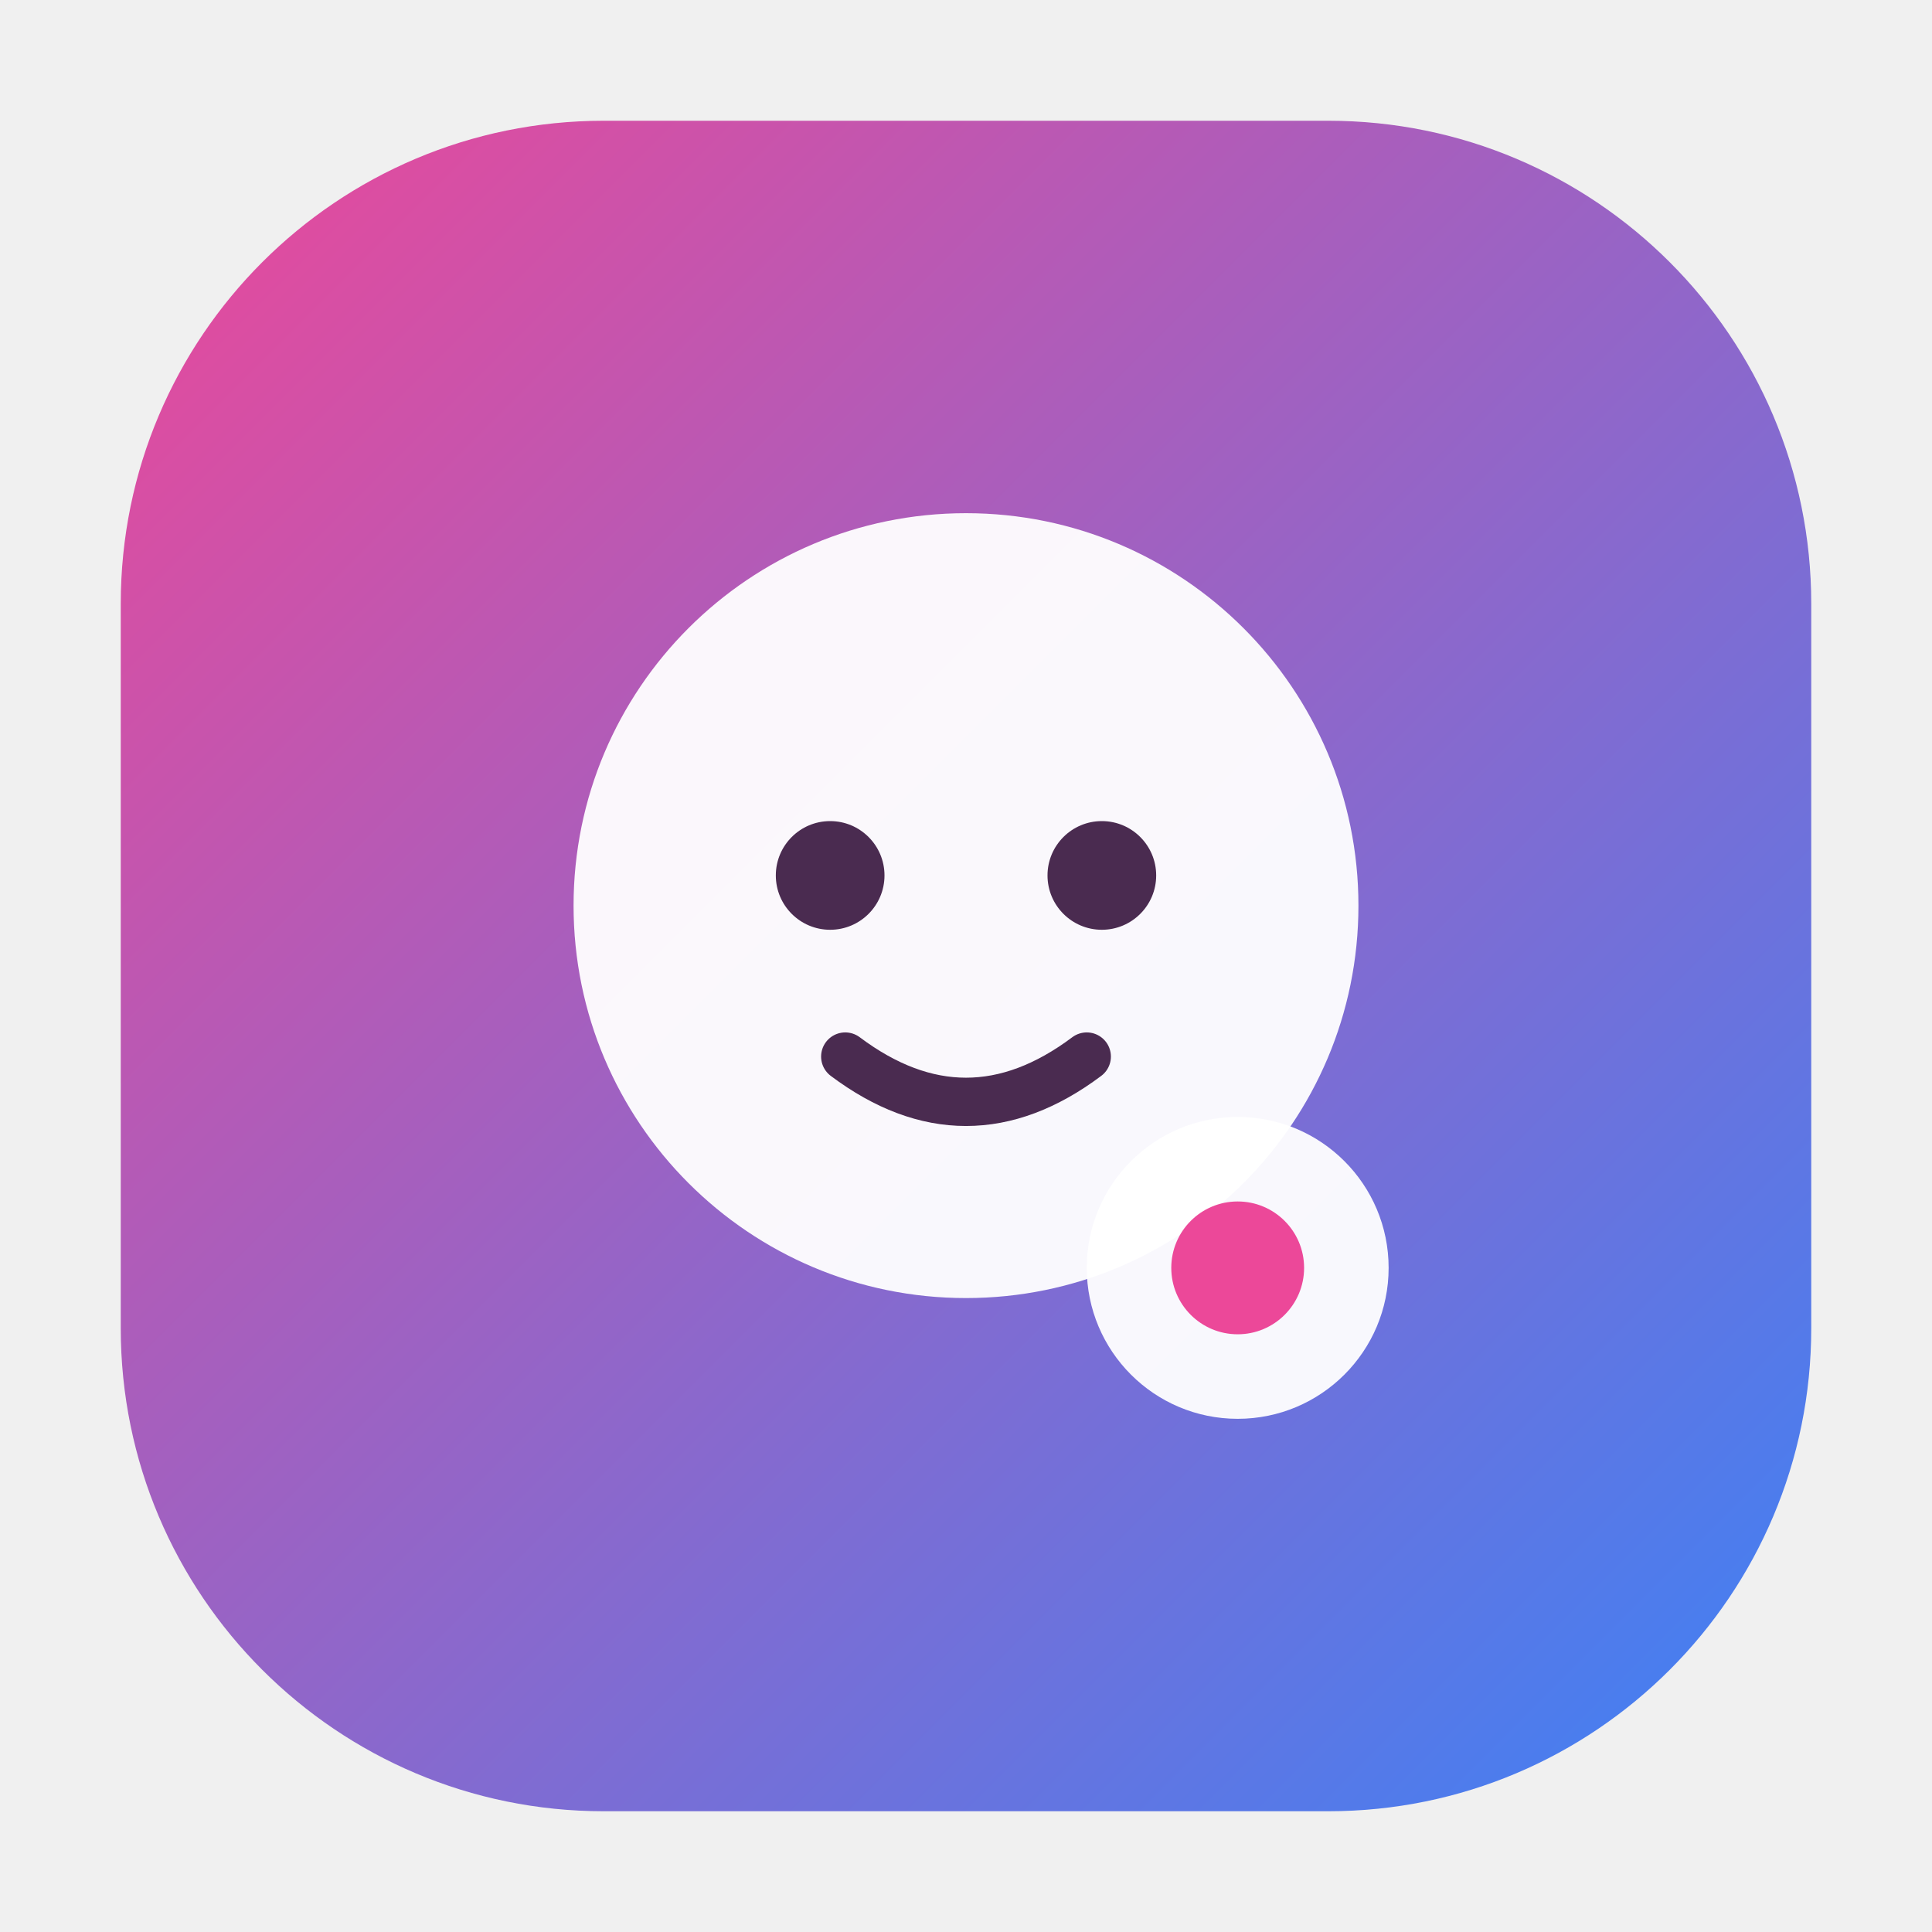
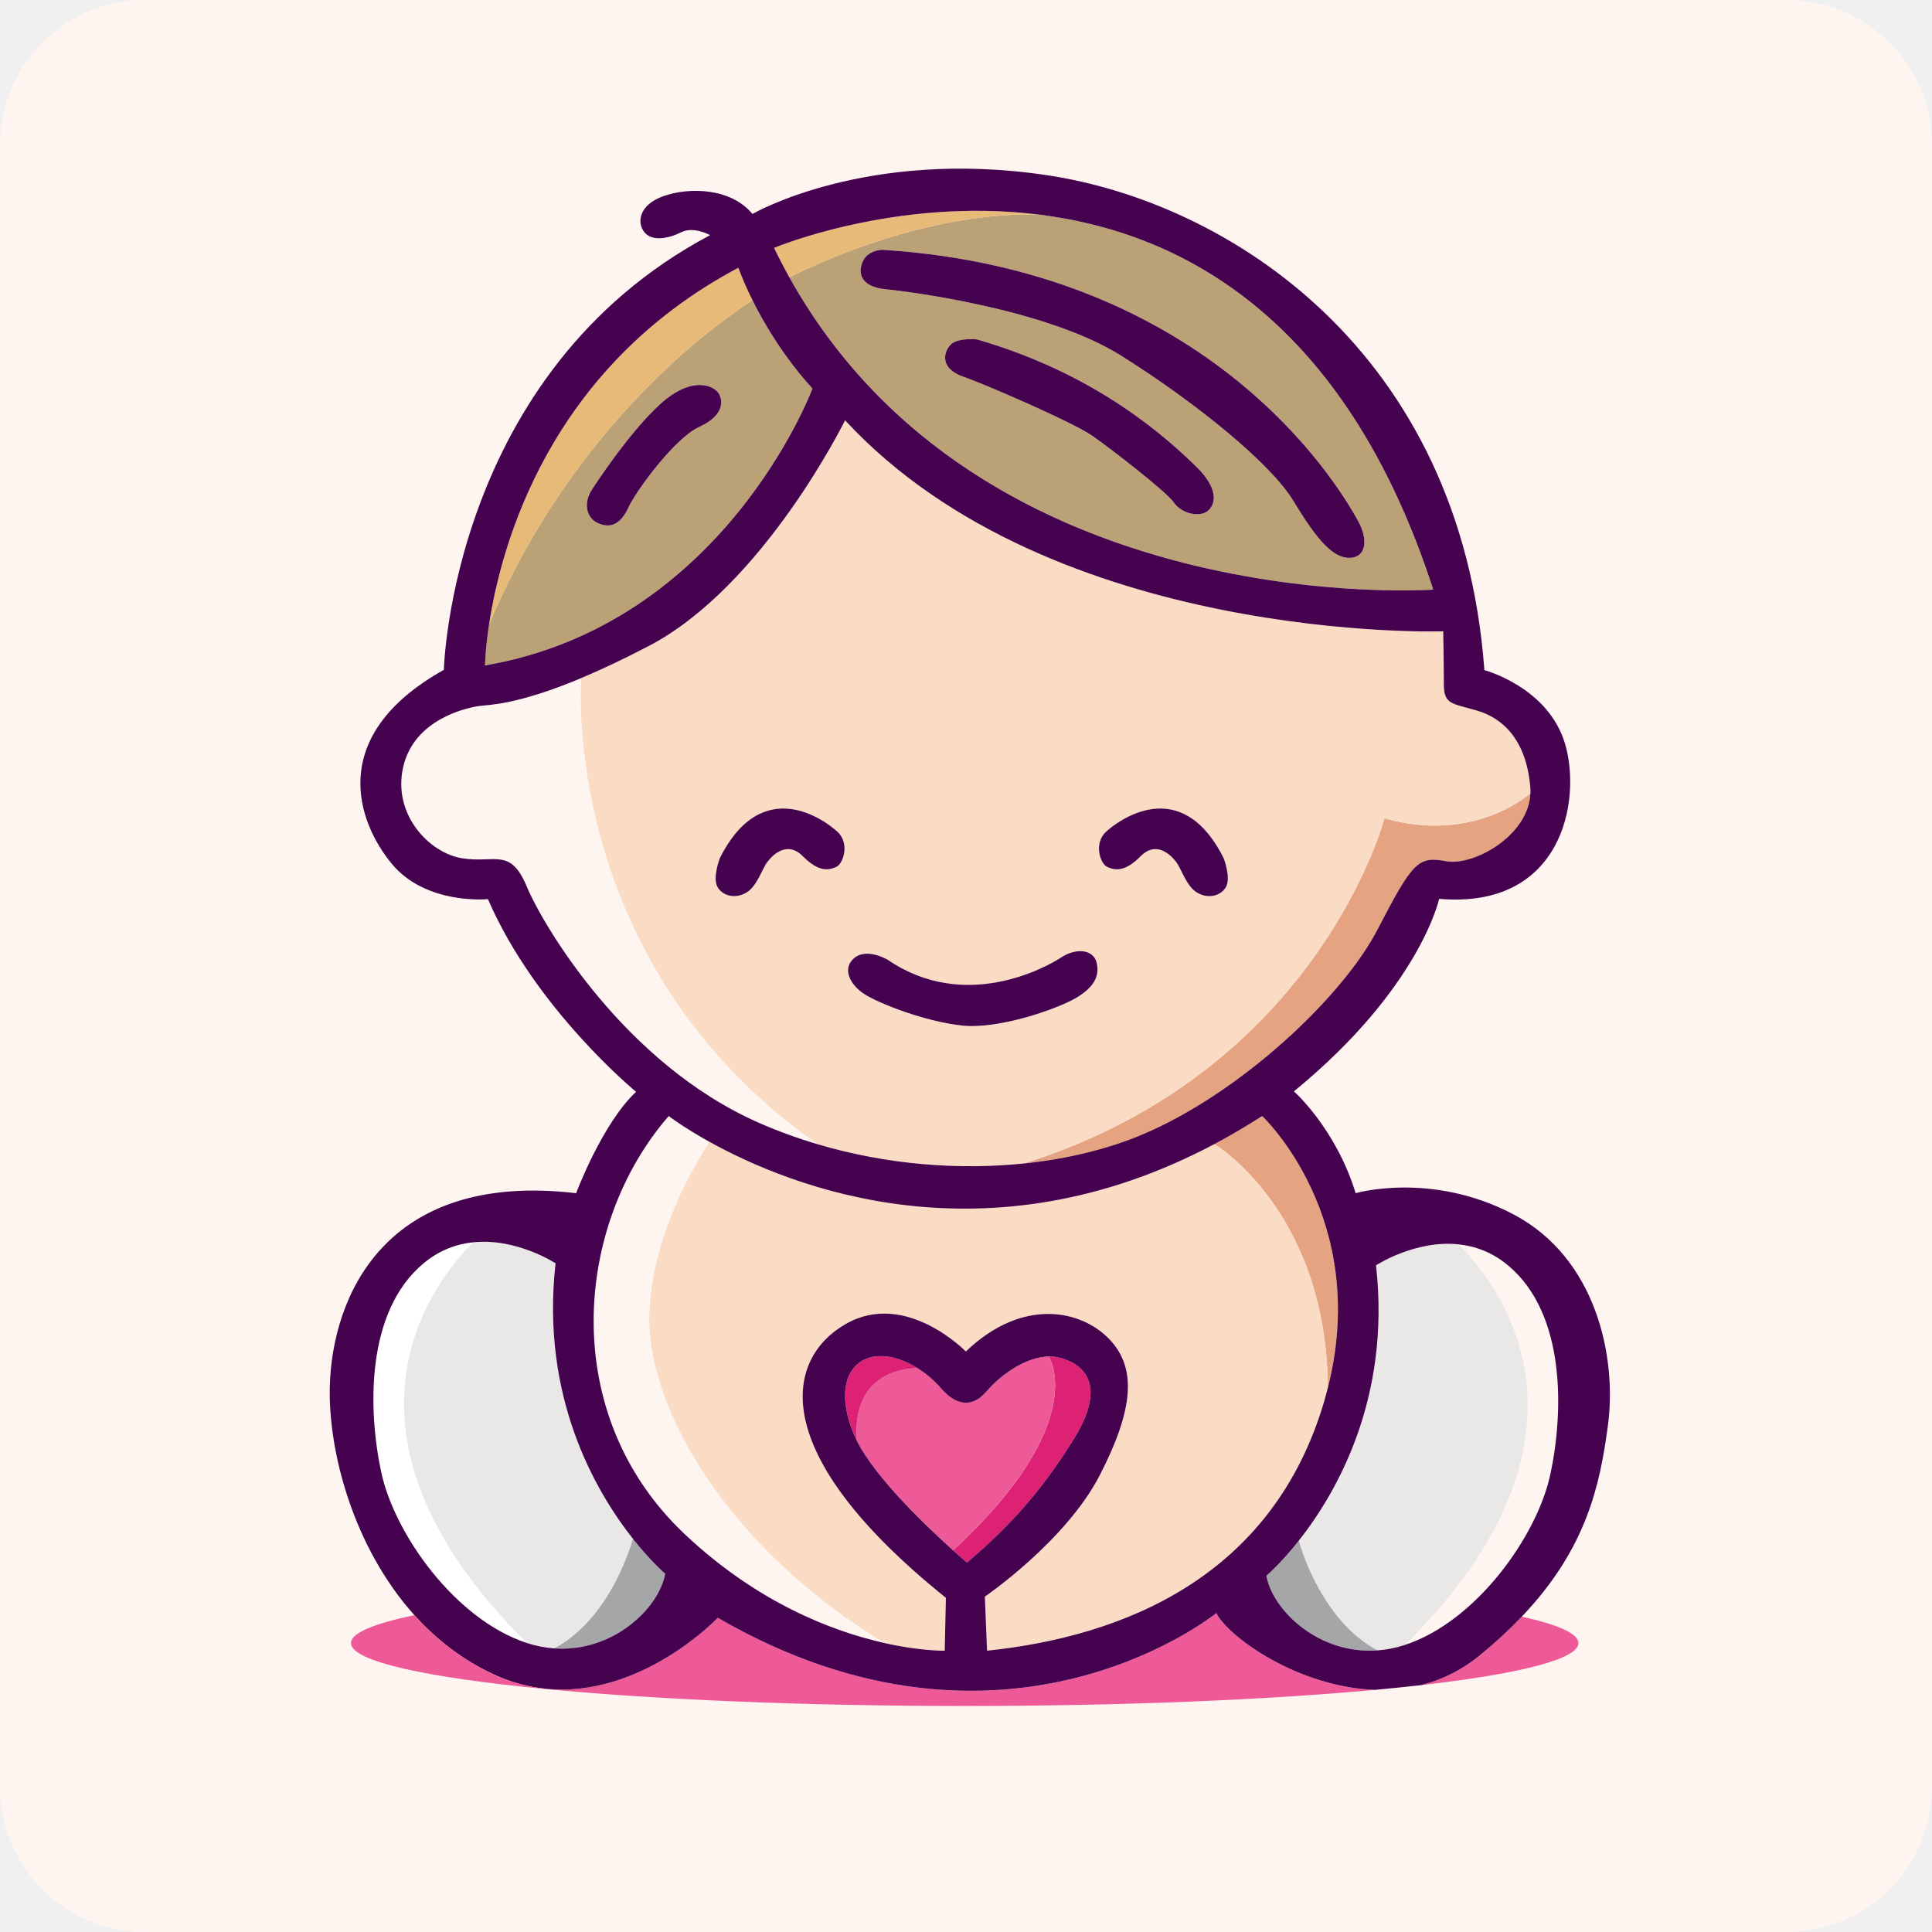
- <svg xmlns="http://www.w3.org/2000/svg" viewBox="0 0 64 64">
-   <defs>
-     <linearGradient id="g" x1="0" y1="0" x2="1" y2="1">
-       <stop offset="0" stop-color="#EC4899" />
-       <stop offset="1" stop-color="#3B82F6" />
-     </linearGradient>
-   </defs>
-   <rect x="4" y="4" width="56" height="56" rx="16" fill="url(#g)" />
-   <circle cx="32" cy="30" r="13" fill="#fff" opacity="0.95" />
-   <circle cx="27.5" cy="29" r="1.8" fill="#4a2b50" />
-   <circle cx="36.5" cy="29" r="1.8" fill="#4a2b50" />
-   <path d="M28 35 q4 3 8 0" stroke="#4a2b50" stroke-width="1.6" fill="none" stroke-linecap="round" />
-   <circle cx="41" cy="42" r="5" fill="#fff" opacity="0.95" />
-   <circle cx="41" cy="42" r="2.2" fill="#EC4899" />
+ <svg xmlns="http://www.w3.org/2000/svg" viewBox="858 612 2275 2275">
+   <rect x="858" y="612" width="2275" height="2275" rx="171" fill="#FEF5F1" />
+   <path fill-rule="nonzero" fill="#ee5a97" fill-opacity="1" d="M 2649.98 2515.641 C 2692.762 2525.109 2716.691 2535.66 2716.691 2546.789 C 2716.691 2565.82 2646.539 2583.18 2531.238 2596.34 C 2555.078 2590.32 2578.5 2579.191 2600.391 2561.328 C 2619.289 2545.879 2635.699 2530.68 2649.98 2515.641 " />
+   <path fill-rule="nonzero" fill="#e6a381" fill-opacity="1" d="M 2660.039 1546.059 L 2660.121 1546.059 C 2657.961 1596.609 2592.539 1632.039 2560.93 1626.102 C 2527.711 1619.871 2521.48 1626.809 2479.941 1706.762 C 2438.41 1786.75 2317.961 1899.52 2203.031 1947.988 C 2163.16 1964.809 2115.641 1976.609 2063.969 1982.012 L 2063.969 1981.969 C 2410.871 1872.648 2488.25 1575.551 2488.25 1575.551 C 2594.828 1606.039 2660.039 1546.059 2660.039 1546.059 " />
+   <path fill-rule="nonzero" fill="#fadcc5" fill-opacity="1" d="M 1842.719 1632.828 C 1851.281 1628.961 1858.551 1605.078 1844.551 1591.828 C 1830.512 1578.578 1756.039 1522.262 1705.66 1622.441 C 1705.66 1622.441 1696.559 1645.828 1703.039 1656.75 C 1709.559 1667.629 1724.602 1670.5 1737.059 1662.98 C 1749.52 1655.422 1755.25 1635.441 1761.48 1627.141 C 1767.711 1618.828 1784.82 1601.43 1803.512 1620.371 C 1822.199 1639.352 1834.172 1636.73 1842.719 1632.828 Z M 2125.16 1787.039 C 2146.629 1774.25 2152.859 1761.422 2149.371 1745.84 C 2145.922 1730.27 2125.859 1727.531 2107.84 1739.281 C 2089.852 1751.031 1994.648 1804.199 1903.648 1742.398 C 1903.648 1742.398 1879.77 1727.859 1864.531 1739.609 C 1849.281 1751.41 1857.961 1770.762 1875.238 1782.191 C 1892.559 1793.609 1946.891 1814.75 1990.5 1819.57 C 2034.109 1824.43 2103.68 1799.84 2125.16 1787.039 Z M 2301.469 1656.75 C 2307.949 1645.828 2298.891 1622.488 2298.891 1622.488 C 2248.512 1522.262 2174 1578.578 2160 1591.828 C 2145.961 1605.078 2153.23 1628.961 2161.828 1632.828 C 2170.391 1636.73 2182.309 1639.352 2201 1620.371 C 2219.691 1601.43 2236.84 1618.828 2243.07 1627.141 C 2249.301 1635.441 2254.988 1655.422 2267.449 1662.98 C 2279.91 1670.5 2294.988 1667.629 2301.469 1656.75 Z M 2660.039 1546.059 C 2660.039 1546.059 2594.828 1606.039 2488.25 1575.551 C 2488.25 1575.551 2410.871 1872.648 2063.969 1981.969 L 2063.969 1982.012 C 1987.969 1989.898 1903.031 1983.828 1820.328 1959.25 L 1820.328 1959.211 C 1517.379 1746.34 1541.93 1415.398 1542.301 1410.539 C 1542.301 1410.488 1542.301 1410.488 1542.301 1410.488 C 1564.809 1401.07 1591.148 1388.77 1621.879 1372.738 C 1757.238 1302.129 1853.102 1106.922 1853.102 1106.922 C 2097.121 1370.66 2557.449 1355.422 2557.449 1355.422 C 2557.449 1355.422 2558.148 1392.141 2558.148 1417.059 C 2558.148 1441.98 2567.16 1439.898 2597.609 1448.871 C 2628.051 1457.879 2655.051 1483.512 2659.91 1538.172 C 2660.16 1540.828 2660.199 1543.488 2660.121 1546.059 L 2660.039 1546.059 " />
+   <path fill-rule="nonzero" fill="#e9e8e7" fill-opacity="1" d="M 2575.301 2077.25 C 2611.898 2112.801 2770.23 2293.391 2512.262 2548.988 C 2501.25 2552.609 2490.449 2554.68 2480.031 2555.391 C 2418.512 2522.539 2392.891 2445.531 2387.32 2426.262 C 2431.43 2370.398 2496.02 2259.25 2478.32 2102 C 2478.32 2102 2524.012 2071.969 2575.301 2077.25 " />
+   <path fill-rule="nonzero" fill="#bba276" fill-opacity="1" d="M 2275.391 1216.281 C 2285.77 1212.828 2299.602 1193.441 2266.039 1160.91 C 2232.441 1128.391 2150.41 1052.59 2008.531 1011.719 C 2008.531 1011.719 1984.98 1008.98 1976.672 1018.66 C 1968.359 1028.34 1965.578 1046.359 1992.578 1055.711 C 2019.57 1065.051 2121.328 1109.328 2143.852 1124.898 C 2166.359 1140.48 2231.77 1191.359 2240.078 1203.488 C 2248.391 1215.609 2265 1219.77 2275.391 1216.281 Z M 1897.75 906.18 C 1897.75 906.18 1878.359 905.48 1872.828 922.801 C 1867.309 940.07 1879.059 950.461 1900.539 952.539 C 1921.969 954.609 2088.809 974.711 2178.109 1030.789 C 2267.41 1086.859 2354.629 1158.129 2380.922 1201.738 C 2407.262 1245.352 2426.609 1268.898 2446.711 1268.898 C 2466.781 1268.898 2469.559 1247.43 2457.102 1225.289 C 2444.641 1203.148 2298.559 931.77 1897.75 906.18 Z M 1787.602 938.711 C 1787.602 938.711 1933.02 861.031 2080.512 864.57 C 2248.43 885.172 2442.02 985.93 2545.691 1306.281 C 2545.691 1306.281 2013.84 1344.621 1787.602 938.711 " />
+   <path fill-rule="nonzero" fill="#a5a6a8" fill-opacity="1" d="M 2480.031 2555.391 C 2410.699 2560.461 2356.461 2508.121 2349.23 2467.5 C 2349.23 2467.5 2365.852 2453.422 2387.32 2426.262 C 2392.891 2445.531 2418.512 2522.539 2480.031 2555.391 " />
+   <path fill-rule="nonzero" fill="#45024f" fill-opacity="1" d="M 2457.102 1225.289 C 2469.559 1247.43 2466.781 1268.898 2446.711 1268.898 C 2426.609 1268.898 2407.262 1245.352 2380.922 1201.738 C 2354.629 1158.129 2267.41 1086.859 2178.109 1030.789 C 2088.809 974.711 1921.969 954.609 1900.539 952.539 C 1879.059 950.461 1867.309 940.07 1872.828 922.801 C 1878.359 905.48 1897.75 906.18 1897.75 906.18 C 2298.559 931.77 2444.641 1203.148 2457.102 1225.289 " />
+   <path fill-rule="nonzero" fill="#e6a381" fill-opacity="1" d="M 2344.25 1926.191 C 2344.25 1926.191 2472.301 2045.969 2421.59 2246.25 C 2420.012 2037.828 2287.969 1959.211 2287.969 1959.211 C 2306.539 1949.359 2325.309 1938.398 2344.25 1926.191 " />
+   <path fill-rule="nonzero" fill="#fadcc5" fill-opacity="1" d="M 2421.59 2246.25 C 2420.379 2251.07 2419.051 2255.969 2417.641 2260.871 C 2356.711 2469.949 2179.48 2539.148 2020.281 2555.762 L 2017.711 2492.09 C 2017.711 2492.09 2113.031 2427.012 2153.191 2348.801 C 2193.352 2270.59 2196.801 2222.121 2163.57 2188.18 C 2130.352 2154.289 2061.73 2139.762 1995.32 2203.43 C 1995.32 2203.43 1924.75 2130.738 1854.141 2170.91 C 1783.531 2211.031 1757.238 2321.09 1971.809 2493.461 L 1970.441 2555.762 C 1970.441 2555.762 1942.488 2556.43 1898.961 2546.629 C 1898.961 2546.629 1898.922 2546.629 1898.922 2546.578 C 1715.34 2434.98 1618.441 2269.879 1622.59 2157.738 C 1625.949 2067.32 1674.672 1985 1693.398 1956.512 C 1789.43 2009.789 2019.199 2101.828 2287.969 1959.211 C 2287.969 1959.211 2420.012 2037.828 2421.59 2246.25 " />
+   <path fill-rule="nonzero" fill="#45024f" fill-opacity="1" d="M 2298.891 1622.488 C 2298.891 1622.488 2307.949 1645.828 2301.469 1656.75 C 2294.988 1667.629 2279.91 1670.5 2267.449 1662.98 C 2254.988 1655.422 2249.301 1635.441 2243.07 1627.141 C 2236.84 1618.828 2219.691 1601.43 2201 1620.371 C 2182.309 1639.352 2170.391 1636.73 2161.828 1632.828 C 2153.23 1628.961 2145.961 1605.078 2160 1591.828 C 2174 1578.578 2248.512 1522.262 2298.891 1622.488 " />
+   <path fill-rule="nonzero" fill="#45024f" fill-opacity="1" d="M 2266.039 1160.91 C 2299.602 1193.441 2285.77 1212.828 2275.391 1216.281 C 2265 1219.77 2248.391 1215.609 2240.078 1203.488 C 2231.77 1191.359 2166.359 1140.48 2143.852 1124.898 C 2121.328 1109.328 2019.57 1065.051 1992.578 1055.711 C 1965.578 1046.359 1968.359 1028.34 1976.672 1018.66 C 1984.98 1008.98 2008.531 1011.719 2008.531 1011.719 C 2150.41 1052.59 2232.441 1128.391 2266.039 1160.91 " />
+   <path fill-rule="nonzero" fill="#45024f" fill-opacity="1" d="M 2149.371 1745.84 C 2152.859 1761.422 2146.629 1774.25 2125.16 1787.039 C 2103.68 1799.84 2034.109 1824.43 1990.5 1819.57 C 1946.891 1814.75 1892.559 1793.609 1875.238 1782.191 C 1857.961 1770.762 1849.281 1751.41 1864.531 1739.609 C 1879.77 1727.859 1903.648 1742.398 1903.648 1742.398 C 1994.648 1804.199 2089.852 1751.031 2107.84 1739.281 C 2125.859 1727.531 2145.922 1730.27 2149.371 1745.84 " />
+   <path fill-rule="nonzero" fill="#dd2175" fill-opacity="1" d="M 2104.059 2210.359 C 2131.391 2216.59 2163.238 2239.77 2123.41 2304.852 C 2083.621 2369.898 2042.789 2412.84 1996.73 2451.93 C 1996.73 2451.93 1990.328 2446.57 1980.32 2437.602 C 2143.891 2286.539 2092.922 2209.281 2092.922 2209.281 C 2096.75 2209.199 2100.48 2209.531 2104.059 2210.359 " />
+   <path fill-rule="nonzero" fill="#ee5a97" fill-opacity="1" d="M 2092.922 2209.281 C 2092.922 2209.281 2143.891 2286.539 1980.32 2437.602 C 1950.672 2411.059 1889.031 2352.789 1866.891 2308.379 L 1866.941 2308.379 C 1861.328 2230.801 1919.141 2223.359 1938.371 2223.031 C 1949.961 2230.301 1959.469 2239.148 1965.578 2246.25 C 1978.75 2261.578 1998.809 2274.738 2019.949 2250.148 C 2038.309 2228.762 2067.629 2209.781 2092.922 2209.281 " />
+   <path fill-rule="nonzero" fill="#e8ba78" fill-opacity="1" d="M 1769.5 903.898 C 1769.5 903.898 1912.078 843.879 2080.512 864.57 C 1933.02 861.031 1787.602 938.711 1787.602 938.711 C 1781.328 927.449 1775.27 915.859 1769.5 903.898 " />
+   <path fill-rule="nonzero" fill="#dd2175" fill-opacity="1" d="M 1863.82 2301.738 C 1838.898 2242.18 1861.078 2210.359 1892.23 2208.949 C 1908.93 2208.199 1925 2214.602 1938.371 2223.031 C 1919.141 2223.359 1861.328 2230.801 1866.941 2308.379 L 1866.891 2308.379 C 1865.77 2306.141 1864.73 2303.898 1863.82 2301.738 " />
+   <path fill-rule="nonzero" fill="#45024f" fill-opacity="1" d="M 1844.551 1591.828 C 1858.551 1605.078 1851.281 1628.961 1842.719 1632.828 C 1834.172 1636.73 1822.199 1639.352 1803.512 1620.371 C 1784.82 1601.43 1767.711 1618.828 1761.48 1627.141 C 1755.25 1635.441 1749.52 1655.422 1737.059 1662.98 C 1724.602 1670.5 1709.559 1667.629 1703.039 1656.75 C 1696.559 1645.828 1705.66 1622.441 1705.66 1622.441 C 1756.039 1522.262 1830.512 1578.578 1844.551 1591.828 " />
+   <path fill-rule="nonzero" fill="#fef5f1" fill-opacity="1" d="M 1820.328 1959.211 L 1820.328 1959.25 C 1797.199 1952.391 1774.23 1944.051 1751.68 1934.16 C 1593.852 1864.922 1497.648 1702.23 1478.262 1655.879 C 1458.859 1609.488 1440.879 1628.879 1402.121 1622.648 C 1363.328 1616.422 1319.719 1570.73 1332.891 1514.66 C 1346.051 1458.59 1407.648 1445.422 1422.191 1443.352 C 1433.398 1441.73 1465.75 1442.602 1542.301 1410.539 C 1541.93 1415.398 1517.379 1746.34 1820.328 1959.211 " />
+   <path fill-rule="nonzero" fill="#bba276" fill-opacity="1" d="M 1681.281 1114.73 C 1709.809 1101.73 1709.809 1085.109 1704.621 1075.77 C 1699.43 1066.422 1673.469 1053.422 1635.59 1087.73 C 1597.672 1121.949 1555.102 1188.41 1555.102 1188.41 C 1544.84 1203.781 1547.828 1222.18 1562.898 1228.41 C 1577.941 1234.641 1589.359 1228.41 1598.211 1209.18 C 1607.012 1189.988 1652.699 1127.691 1681.281 1114.73 Z M 1744.078 965.539 C 1757.82 993.199 1780.672 1032.121 1814.691 1069.539 C 1814.691 1069.539 1711.559 1347.109 1429.121 1395.578 C 1429.121 1395.578 1429.371 1377.219 1433.898 1347.238 L 1433.941 1347.238 C 1533.789 1109.41 1705.988 989.789 1744.078 965.539 " />
+   <path fill-rule="nonzero" fill="#e8ba78" fill-opacity="1" d="M 1727.461 927.281 C 1727.461 927.281 1732.609 942.48 1744.078 965.539 C 1705.988 989.789 1533.789 1109.41 1433.941 1347.238 L 1433.898 1347.238 C 1448.191 1253.41 1504.59 1045.531 1727.461 927.281 " />
+   <path fill-rule="nonzero" fill="#45024f" fill-opacity="1" d="M 1704.621 1075.77 C 1709.809 1085.109 1709.809 1101.73 1681.281 1114.73 C 1652.699 1127.691 1607.012 1189.988 1598.211 1209.18 C 1589.359 1228.41 1577.941 1234.641 1562.898 1228.41 C 1547.828 1222.18 1544.84 1203.781 1555.102 1188.41 C 1555.102 1188.41 1597.672 1121.949 1635.59 1087.73 C 1673.469 1053.422 1699.43 1066.422 1704.621 1075.77 " />
+   <path fill-rule="nonzero" fill="#fef5f1" fill-opacity="1" d="M 1898.922 2546.578 C 1839.32 2533.129 1750.512 2499.941 1664.121 2418.371 C 1514.602 2277.148 1534.328 2053.898 1645.43 1926.191 C 1645.43 1926.191 1662.461 1939.352 1693.398 1956.512 C 1674.672 1985 1625.949 2067.32 1622.59 2157.738 C 1618.441 2269.879 1715.34 2434.98 1898.922 2546.578 " />
+   <path fill-rule="nonzero" fill="#a5a6a8" fill-opacity="1" d="M 1603.191 2423.852 C 1624.672 2451.012 1641.281 2465.09 1641.281 2465.09 C 1634.051 2505.711 1579.77 2558.09 1510.449 2553.02 C 1571.922 2520.172 1597.629 2443.121 1603.191 2423.852 " />
+   <path fill-rule="nonzero" fill="#e9e8e7" fill-opacity="1" d="M 1603.191 2423.852 C 1597.629 2443.121 1571.922 2520.172 1510.449 2553.02 C 1500.02 2552.32 1489.262 2550.238 1478.262 2546.629 C 1220.289 2291.02 1378.621 2110.391 1415.211 2074.84 C 1466.5 2069.559 1512.191 2099.59 1512.191 2099.59 C 1494.461 2256.84 1559.078 2367.988 1603.191 2423.852 " />
+   <path fill-rule="nonzero" fill="#ee5a97" fill-opacity="1" d="M 1499.809 2600.539 C 1612.949 2612.328 1703.25 2517.012 1703.25 2517.012 C 2042.422 2713.59 2290.25 2511.488 2290.25 2511.488 C 2305.328 2540.73 2387.98 2598.879 2477.199 2601.871 C 2349.191 2613.699 2179.77 2620.852 1993.988 2620.852 C 1802.852 2620.852 1629.031 2613.25 1499.77 2600.828 L 1499.809 2600.539 " />
+   <path fill-rule="nonzero" fill="#ffffff" fill-opacity="1" d="M 1478.262 2546.629 C 1394.148 2519.129 1322.5 2418.371 1306.93 2345.68 C 1291.352 2273 1288.238 2156.699 1356.77 2099.59 C 1375.578 2083.891 1395.809 2076.828 1415.211 2074.84 C 1378.621 2110.391 1220.289 2291.02 1478.262 2546.629 " />
+   <path fill-rule="nonzero" fill="#45024f" fill-opacity="1" d="M 1787.602 938.711 C 2013.84 1344.621 2545.691 1306.281 2545.691 1306.281 C 2442.02 985.93 2248.43 885.172 2080.512 864.57 C 1912.078 843.879 1769.5 903.898 1769.5 903.898 C 1775.27 915.859 1781.328 927.449 1787.602 938.711 Z M 2660.121 1546.059 C 2660.199 1543.488 2660.16 1540.828 2659.91 1538.172 C 2655.051 1483.512 2628.051 1457.879 2597.609 1448.871 C 2567.16 1439.898 2558.148 1441.98 2558.148 1417.059 C 2558.148 1392.141 2557.449 1355.422 2557.449 1355.422 C 2557.449 1355.422 2097.121 1370.66 1853.102 1106.922 C 1853.102 1106.922 1757.238 1302.129 1621.879 1372.738 C 1591.148 1388.77 1564.809 1401.07 1542.301 1410.488 C 1542.301 1410.488 1542.301 1410.488 1542.301 1410.539 C 1465.75 1442.602 1433.398 1441.73 1422.191 1443.352 C 1407.648 1445.422 1346.051 1458.59 1332.891 1514.66 C 1319.719 1570.73 1363.328 1616.422 1402.121 1622.648 C 1440.879 1628.879 1458.859 1609.488 1478.262 1655.879 C 1497.648 1702.23 1593.852 1864.922 1751.68 1934.16 C 1774.23 1944.051 1797.199 1952.391 1820.328 1959.25 C 1903.031 1983.828 1987.969 1989.898 2063.969 1982.012 C 2115.641 1976.609 2163.16 1964.809 2203.031 1947.988 C 2317.961 1899.52 2438.41 1786.75 2479.941 1706.762 C 2521.48 1626.809 2527.711 1619.871 2560.93 1626.102 C 2592.539 1632.039 2657.961 1596.609 2660.121 1546.059 Z M 1693.398 1956.512 C 1662.461 1939.352 1645.43 1926.191 1645.43 1926.191 C 1534.328 2053.898 1514.602 2277.148 1664.121 2418.371 C 1750.512 2499.941 1839.32 2533.129 1898.922 2546.578 C 1898.922 2546.629 1898.961 2546.629 1898.961 2546.629 C 1942.488 2556.43 1970.441 2555.762 1970.441 2555.762 L 1971.809 2493.461 C 1757.238 2321.09 1783.531 2211.031 1854.141 2170.91 C 1924.75 2130.738 1995.32 2203.43 1995.32 2203.43 C 2061.73 2139.762 2130.352 2154.289 2163.57 2188.18 C 2196.801 2222.121 2193.352 2270.59 2153.191 2348.801 C 2113.031 2427.012 2017.711 2492.09 2017.711 2492.09 L 2020.281 2555.762 C 2179.48 2539.148 2356.711 2469.949 2417.641 2260.871 C 2419.051 2255.969 2420.379 2251.07 2421.59 2246.25 C 2472.301 2045.969 2344.25 1926.191 2344.25 1926.191 C 2325.309 1938.398 2306.539 1949.359 2287.969 1959.211 C 2019.199 2101.828 1789.43 2009.789 1693.398 1956.512 Z M 1603.191 2423.852 C 1559.078 2367.988 1494.461 2256.84 1512.191 2099.59 C 1512.191 2099.59 1466.5 2069.559 1415.211 2074.84 C 1395.809 2076.828 1375.578 2083.891 1356.77 2099.59 C 1288.238 2156.699 1291.352 2273 1306.93 2345.68 C 1322.5 2418.371 1394.148 2519.129 1478.262 2546.629 C 1489.262 2550.238 1500.02 2552.32 1510.449 2553.02 C 1579.77 2558.09 1634.051 2505.711 1641.281 2465.09 C 1641.281 2465.09 1624.672 2451.012 1603.191 2423.852 Z M 1744.078 965.539 C 1732.609 942.48 1727.461 927.281 1727.461 927.281 C 1504.59 1045.531 1448.191 1253.41 1433.898 1347.238 C 1429.371 1377.219 1429.121 1395.578 1429.121 1395.578 C 1711.559 1347.109 1814.691 1069.539 1814.691 1069.539 C 1780.672 1032.121 1757.82 993.199 1744.078 965.539 Z M 1938.371 2223.031 C 1925 2214.602 1908.93 2208.199 1892.23 2208.949 C 1861.078 2210.359 1838.898 2242.18 1863.82 2301.738 C 1864.73 2303.898 1865.77 2306.141 1866.891 2308.379 C 1889.031 2352.789 1950.672 2411.059 1980.32 2437.602 C 1990.328 2446.57 1996.73 2451.93 1996.73 2451.93 C 2042.789 2412.84 2083.621 2369.898 2123.41 2304.852 C 2163.238 2239.77 2131.391 2216.59 2104.059 2210.359 C 2100.48 2209.531 2096.75 2209.199 2092.922 2209.281 C 2067.629 2209.781 2038.309 2228.762 2019.949 2250.148 C 1998.809 2274.738 1978.75 2261.578 1965.578 2246.25 C 1959.469 2239.148 1949.961 2230.301 1938.371 2223.031 Z M 2649.98 2515.641 C 2635.699 2530.68 2619.289 2545.879 2600.391 2561.328 C 2578.5 2579.191 2555.078 2590.32 2531.238 2596.34 C 2514.211 2598.25 2496.18 2600.121 2477.199 2601.871 C 2387.98 2598.879 2305.328 2540.73 2290.25 2511.488 C 2290.25 2511.488 2042.422 2713.59 1703.25 2517.012 C 1703.25 2517.012 1612.949 2612.328 1499.809 2600.539 C 1480.078 2598.461 1459.609 2593.141 1438.801 2583.469 C 1402.25 2566.441 1371.469 2542.27 1346.012 2513.941 C 1273.988 2433.898 1244.328 2320.969 1246.371 2244.262 C 1249.109 2140.422 1310.039 1990.559 1536.398 2017.02 C 1536.398 2017.02 1567.059 1935.031 1607.012 1897.648 C 1607.012 1897.648 1488.641 1800.539 1432.57 1670.75 C 1432.57 1670.75 1359.879 1678.02 1319.391 1629.211 C 1278.891 1580.41 1241.512 1478.648 1380.648 1400.77 C 1380.648 1400.77 1388.961 1050.852 1694.238 888.859 C 1694.238 888.859 1674.84 878.148 1660.301 885.422 C 1645.762 892.68 1626.41 896.84 1617.059 885.75 C 1607.719 874.66 1609.801 853.23 1639.531 842.84 C 1669.309 832.461 1718.121 832.789 1744.078 863.941 C 1744.078 863.941 1877.238 786.398 2090.641 818.262 C 2304.09 850.109 2578.211 1024.559 2605.922 1401.109 C 2605.922 1401.109 2681.18 1421 2700.949 1488 C 2720.629 1554.988 2697.289 1682.879 2552.629 1670.422 C 2552.629 1670.422 2530.121 1775.621 2381.629 1897.109 C 2381.629 1897.109 2430.969 1940.719 2454.32 2017.02 C 2454.32 2017.02 2543.609 1990.898 2640.512 2042.148 C 2737.461 2093.359 2762.379 2209.66 2751.289 2291.359 C 2741.941 2360.18 2726.699 2434.98 2649.98 2515.641 Z M 2575.301 2077.25 C 2524.012 2071.969 2478.32 2102 2478.32 2102 C 2496.02 2259.25 2431.43 2370.398 2387.32 2426.262 C 2365.852 2453.422 2349.23 2467.5 2349.23 2467.5 C 2356.461 2508.121 2410.699 2560.461 2480.031 2555.391 C 2490.449 2554.68 2501.25 2552.609 2512.262 2548.988 C 2596.359 2521.5 2668.012 2420.781 2683.59 2348.09 C 2699.16 2275.41 2702.281 2159.109 2633.738 2102 C 2614.93 2086.301 2594.699 2079.238 2575.301 2077.25 " />
+   <path fill-rule="nonzero" fill="#ee5a97" fill-opacity="1" d="M 1438.801 2583.469 C 1459.609 2593.141 1480.078 2598.461 1499.809 2600.539 L 1499.77 2600.828 C 1359.141 2587.328 1271.289 2568.102 1271.289 2546.789 C 1271.289 2535 1298.16 2523.82 1346.012 2513.941 C 1371.469 2542.27 1402.25 2566.441 1438.801 2583.469 " />
</svg>
